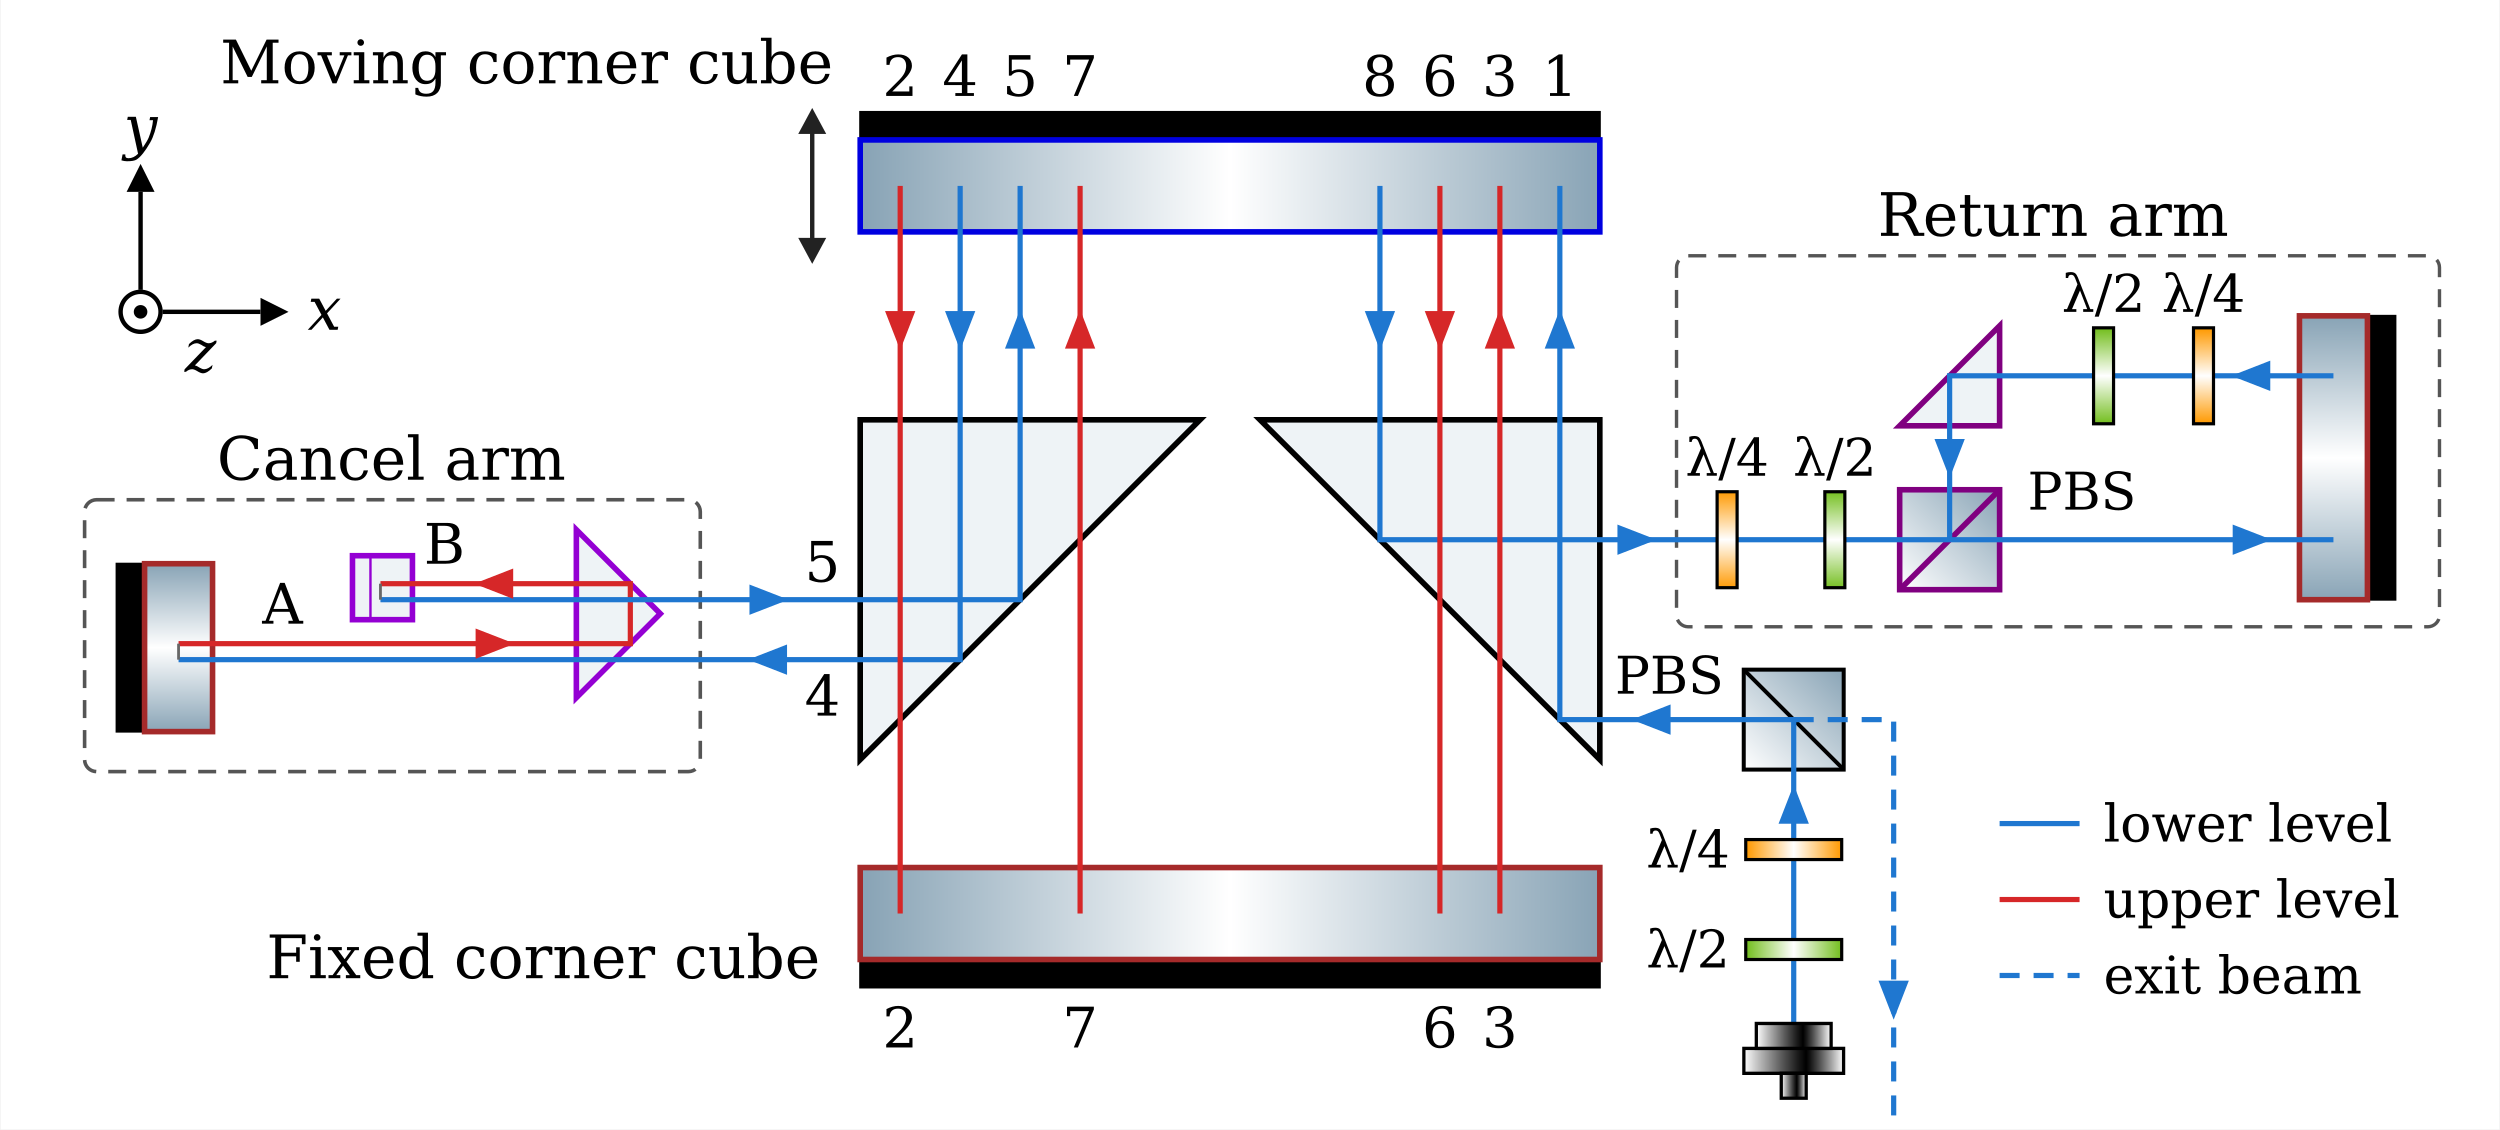
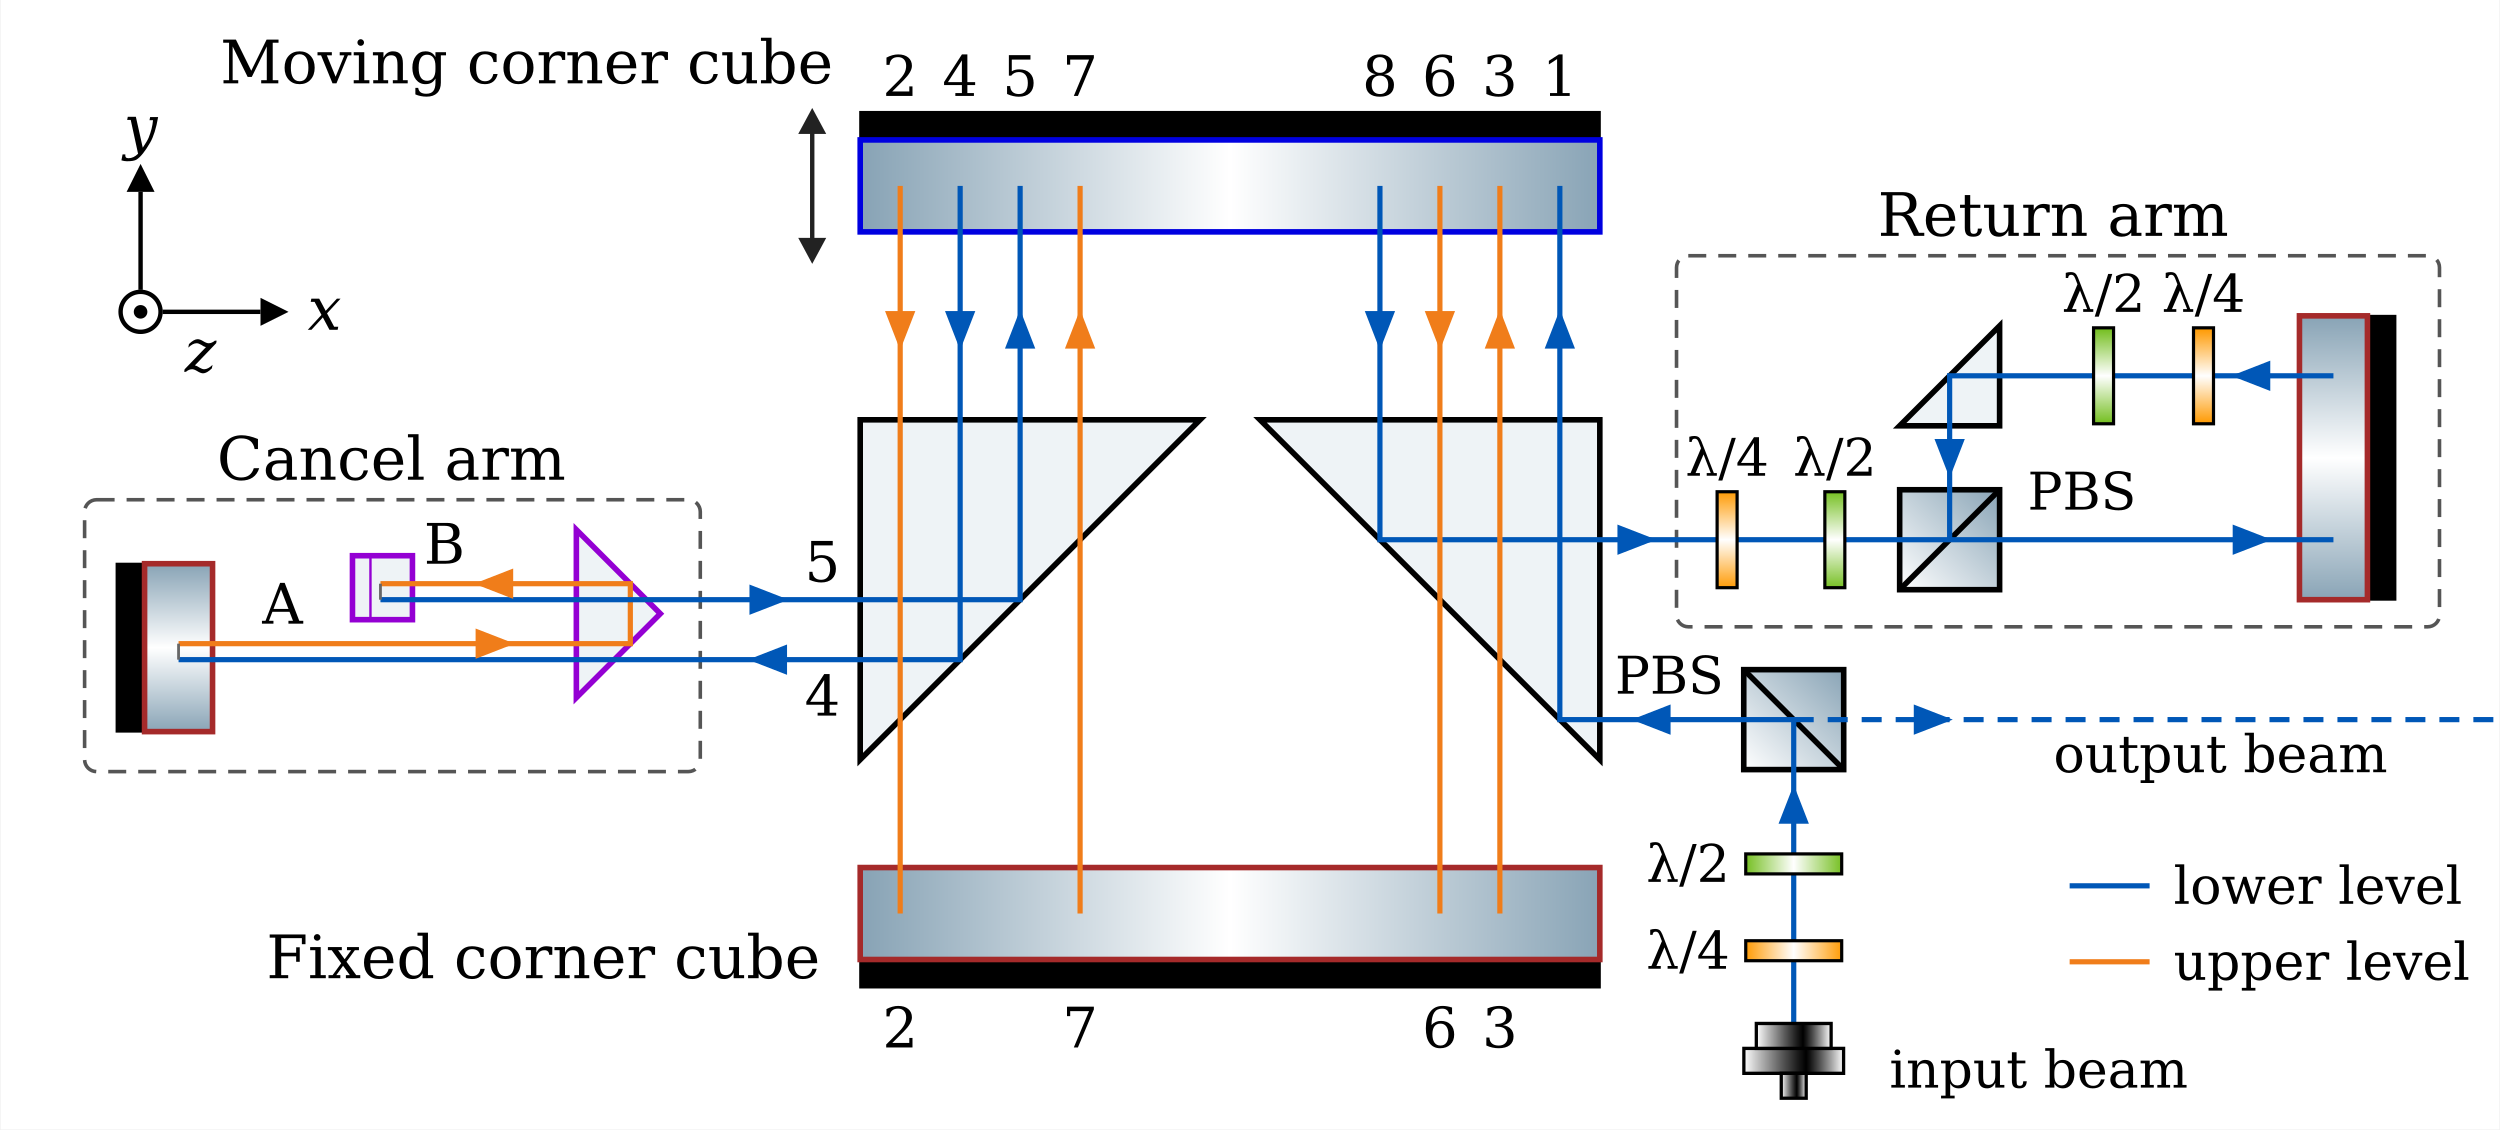
<svg xmlns="http://www.w3.org/2000/svg" xmlns:xlink="http://www.w3.org/1999/xlink" width="170mm" height="76.8mm" viewBox="0 40 1250 565" version="1.1" id="svg662">
  <defs id="defs436">
    <linearGradient id="g-mirror-h" x1="0" y1="0" x2="1" y2="0">
      <stop offset="0.006" stop-color="#89A4B6" id="stop352" />
      <stop offset="0.5" stop-color="#FFFFFF" id="stop354" />
      <stop offset="1" stop-color="#89A4B6" id="stop356" />
    </linearGradient>
    <linearGradient id="g-mirror-v" x1="0" y1="0" x2="0" y2="1">
      <stop offset="0.006" stop-color="#89A4B6" id="stop359" />
      <stop offset="0.5" stop-color="#FFFFFF" id="stop361" />
      <stop offset="1" stop-color="#89A4B6" id="stop363" />
    </linearGradient>
    <linearGradient id="g-bs" x1="0" y1="1" x2="1" y2="0">
      <stop offset="0" stop-color="#FFFFFF" id="stop366" />
      <stop offset="1" stop-color="#89A4B6" id="stop368" />
    </linearGradient>
    <linearGradient id="g-wp-half-v" x1="0" y1="0" x2="0" y2="1">
      <stop offset="0.006" stop-color="#73BE1E" id="stop371" />
      <stop offset="0.5" stop-color="#FFFFFF" id="stop373" />
      <stop offset="1" stop-color="#73BE1E" id="stop375" />
    </linearGradient>
-     <linearGradient id="g-wp-half-h" x1="0" y1="0" x2="1" y2="0">
+     <linearGradient id="g-wp-half-h" x1="421.798" y1="1052.932" x2="445.784" y2="1052.932" gradientTransform="matrix(2.067816,0,0,0.4836021,0,-42.82254)" gradientUnits="userSpaceOnUse">
      <stop offset="0.006" stop-color="#73BE1E" id="stop378" />
      <stop offset="0.5" stop-color="#FFFFFF" id="stop380" />
      <stop offset="1" stop-color="#73BE1E" id="stop382" />
    </linearGradient>
    <linearGradient id="g-wp-quarter-v" x1="0" y1="0" x2="0" y2="1">
      <stop offset="0.006" stop-color="#FF9900" id="stop385" />
      <stop offset="0.5" stop-color="#FFFFFF" id="stop387" />
      <stop offset="1" stop-color="#FF9900" id="stop389" />
    </linearGradient>
-     <linearGradient id="g-wp-quarter-h" x1="0" y1="0" x2="1" y2="0">
+     <linearGradient id="g-wp-quarter-h" x1="421.798" y1="949.541" x2="445.784" y2="949.541" gradientTransform="matrix(2.067816,0,0,0.4836021,0,50.60845)" gradientUnits="userSpaceOnUse">
      <stop offset="0.006" stop-color="#FF9900" id="stop392" />
      <stop offset="0.5" stop-color="#FFFFFF" id="stop394" />
      <stop offset="1" stop-color="#FF9900" id="stop396" />
    </linearGradient>
    <linearGradient xlink:href="#XMLID_4_" id="linearGradient4550" gradientUnits="userSpaceOnUse" gradientTransform="matrix(-0.8,0,0,-0.8,-254.9407,-236.2836)" x1="-329.772" y1="-295.824" x2="-329.772" y2="-324.17" />
    <g id="lib-fiber-coupler" transform="translate(66.83603 -983.956) translate(0,1.242188e-5)">
      <g style="display:inline" id="g3300" transform="translate(-67.21103,983.581)">
        <g id="g3230">
          <linearGradient gradientTransform="matrix(-0.8,0,0,-0.8,-254.9407,-236.2836)" y2="-324.17" x2="-329.772" y1="-295.824" x1="-329.772" gradientUnits="userSpaceOnUse" id="XMLID_4_">
            <stop id="stop3233" style="stop-color:#FFFFFF" offset="0" />
            <stop id="stop3235" style="stop-color:#C4C4C4" offset="0.131" />
            <stop id="stop3237" style="stop-color:#5C5C5C" offset="0.375" />
            <stop id="stop3239" style="stop-color:#1A1A1A" offset="0.544" />
            <stop id="stop3241" style="stop-color:#000000" offset="0.624" />
            <stop id="stop3243" style="stop-color:#151515" offset="0.666" />
            <stop id="stop3245" style="stop-color:#4C4C4C" offset="0.753" />
            <stop id="stop3247" style="stop-color:#A2A2A2" offset="0.876" />
            <stop id="stop3249" style="stop-color:#FFFFFF" offset="1" />
          </linearGradient>
          <rect id="rect3251" height="22.677" width="5.668" y="0.375" x="6.042" style="fill:url(#linearGradient4550);stroke:black;stroke-width:0.75" />
          <linearGradient gradientTransform="matrix(-0.8,0,0,-0.8,-254.9407,-236.2836)" y2="-320.627" x2="-336.857" y1="-299.366" x1="-336.857" gradientUnits="userSpaceOnUse" id="XMLID_5_">
            <stop id="stop3254" style="stop-color:#FFFFFF" offset="0" />
            <stop id="stop3256" style="stop-color:#C4C4C4" offset="0.131" />
            <stop id="stop3258" style="stop-color:#5C5C5C" offset="0.375" />
            <stop id="stop3260" style="stop-color:#1A1A1A" offset="0.544" />
            <stop id="stop3262" style="stop-color:#000000" offset="0.624" />
            <stop id="stop3264" style="stop-color:#151515" offset="0.666" />
            <stop id="stop3266" style="stop-color:#4C4C4C" offset="0.753" />
            <stop id="stop3268" style="stop-color:#A2A2A2" offset="0.876" />
            <stop id="stop3270" style="stop-color:#FFFFFF" offset="1" />
          </linearGradient>
          <rect id="rect3272" height="17.009" width="5.668" y="3.209" x="11.711" style="fill:url(#XMLID_5_);stroke:black;stroke-width:0.75" />
          <linearGradient gradientTransform="matrix(-0.8,0,0,-0.8,-254.9407,-236.2836)" y2="-313.541" x2="-322.689" y1="-306.454" x1="-322.689" gradientUnits="userSpaceOnUse" id="XMLID_6_">
            <stop id="stop3275" style="stop-color:#FFFFFF" offset="0" />
            <stop id="stop3277" style="stop-color:#C4C4C4" offset="0.131" />
            <stop id="stop3279" style="stop-color:#5C5C5C" offset="0.375" />
            <stop id="stop3281" style="stop-color:#1A1A1A" offset="0.544" />
            <stop id="stop3283" style="stop-color:#000000" offset="0.624" />
            <stop id="stop3285" style="stop-color:#151515" offset="0.666" />
            <stop id="stop3287" style="stop-color:#4C4C4C" offset="0.753" />
            <stop id="stop3289" style="stop-color:#A2A2A2" offset="0.876" />
            <stop id="stop3291" style="stop-color:#FFFFFF" offset="1" />
          </linearGradient>
          <rect id="rect3293" height="5.669" width="5.668" y="8.879" x="0.375" style="fill:url(#XMLID_6_);stroke:black;stroke-width:0.75" />
        </g>
      </g>
    </g>
    <linearGradient xlink:href="#g-wp-half-v" id="linearGradient926" x1="1853.177" y1="137.923" x2="1853.177" y2="161.91" gradientTransform="matrix(0.4836021,0,0,2.067816,15.57183,0)" gradientUnits="userSpaceOnUse" />
    <linearGradient xlink:href="#g-wp-quarter-v" id="linearGradient928" x1="1749.786" y1="137.923" x2="1749.786" y2="161.91" gradientTransform="matrix(0.4836021,0,0,2.067816,11.67887,0)" gradientUnits="userSpaceOnUse" />
  </defs>
  <rect x="0" y="40" width="1250" height="565" fill="white" id="rect438" />
  <g id="arm-boxes" fill="none" stroke="#555" stroke-width="1.8" stroke-dasharray="9 6">
    <rect x="42" y="290" width="308" height="136" rx="6" id="rect440" />
-     <rect x="838.375" y="167.949" width="381.676" height="185.609" rx="5.872" id="rect442" style="stroke-width:1.699" />
+     <rect x="838.375" y="167.949" width="381.676" height="185.609" rx="5.872" id="rect442" style="stroke-width:1.8" />
  </g>
  <text x="108.18" y="280" font-family="'DejaVu Serif', 'Times New Roman', Times, serif" font-size="30px" text-anchor="start" id="text445">Cancel arm</text>
  <text x="939.002" y="158" font-family="'DejaVu Serif', 'Times New Roman', Times, serif" font-size="30px" text-anchor="start" id="text447">Return arm</text>
  <g id="optics">
    <polygon points="430,250 600,250 430,420" fill="#eef3f6" stroke="#000" stroke-width="2.8" stroke-linejoin="miter" id="polygon449" />
    <polygon points="800,250 630,250 800,420" fill="#eef3f6" stroke="#000" stroke-width="2.8" stroke-linejoin="miter" id="polygon451" />
    <rect x="430" y="96" width="370" height="14" fill="#000" stroke="#000" stroke-width="1" id="rect453" />
    <rect x="430" y="110" width="370" height="46" fill="url(#g-mirror-h)" stroke="#0000e0" stroke-width="2.8" id="rect455" />
    <rect x="430" y="520" width="370" height="14" fill="#000" stroke="#000" stroke-width="1" id="rect457" />
    <rect x="430" y="474" width="370" height="46" fill="url(#g-mirror-h)" stroke="#a52a2a" stroke-width="2.8" id="rect459" />
    <rect x="58" y="322" width="14" height="84" fill="#000" stroke="#000" stroke-width="1" id="rect461" />
    <rect x="72" y="322" width="34" height="84" fill="url(#g-mirror-v)" stroke="#a52a2a" stroke-width="2.8" id="rect463" />
    <rect x="176" y="318" width="30" height="32" fill="#eef3f6" stroke="#9400d3" stroke-width="2.8" id="rect465" />
    <line x1="185" y1="318" x2="185" y2="350" stroke="#9400d3" stroke-width="1.2" id="line467" />
    <polygon points="288,305.0 330,347.0 288,389.0" fill="#eef3f6" stroke="#9400d3" stroke-width="2.8" stroke-linejoin="miter" id="polygon469" />
-     <rect x="950" y="285" width="50" height="50" fill="url(#g-bs)" stroke="#800080" stroke-width="2.8" id="rect471" />
-     <line x1="950" y1="335" x2="1000" y2="285" stroke="#800080" stroke-width="2.8" id="line473" />
-     <polygon points="950,253 1000,203 1000,253" fill="#eef3f6" stroke="#800080" stroke-width="2.8" stroke-linejoin="miter" id="polygon475" />
+     <rect x="950" y="285" width="50" height="50" fill="url(#g-bs)" stroke="#000" stroke-width="2.8" id="rect471" />
+     <line x1="950" y1="335" x2="1000" y2="285" stroke="#000" stroke-width="2.8" id="line473" />
+     <polygon points="950,253 1000,203 1000,253" fill="#eef3f6" stroke="#000" stroke-width="2.8" stroke-linejoin="miter" id="polygon475" />
    <rect x="1184" y="198" width="14" height="142" fill="#000" stroke="#000" stroke-width="1" id="rect477" />
    <rect x="1150" y="198" width="34" height="142" fill="url(#g-mirror-v)" stroke="#a52a2a" stroke-width="2.8" id="rect479" />
-     <rect x="872" y="375" width="50" height="50" fill="url(#g-bs)" stroke="#000" stroke-width="2.0" id="rect481" />
-     <line x1="872" y1="375" x2="922" y2="425" stroke="#000" stroke-width="2.0" id="line483" />
+     <rect x="872" y="375" width="50" height="50" fill="url(#g-bs)" stroke="#000" stroke-width="2.8" id="rect481" />
+     <line x1="872" y1="375" x2="922" y2="425" stroke="#000" stroke-width="2.8" id="line483" />
  </g>
  <g id="beams">
-     <polyline points="897,552 897,400 780,400 780,133.0" fill="none" stroke="#1f77d0" stroke-width="2.6" stroke-linejoin="miter" id="polyline488" />
-     <polyline points="690,133.0 690,310 1167.0,310" fill="none" stroke="#1f77d0" stroke-width="2.6" stroke-linejoin="miter" id="polyline490" />
-     <polyline points="1167.0,228 975,228 975,310" fill="none" stroke="#1f77d0" stroke-width="2.6" stroke-linejoin="miter" id="polyline492" />
-     <polyline points="480,133.0 480,370 89.0,370" fill="none" stroke="#1f77d0" stroke-width="2.6" stroke-linejoin="miter" id="polyline494" />
-     <polyline points="89.0,362 315.0,362 315.0,332 190,332" fill="none" stroke="#d62728" stroke-width="2.6" stroke-linejoin="miter" id="polyline496" />
-     <polyline points="190,340 510,340 510,133.0" fill="none" stroke="#1f77d0" stroke-width="2.6" stroke-linejoin="miter" id="polyline498" />
-     <line x1="450" y1="133.0" x2="450" y2="497.0" stroke="#d62728" stroke-width="2.6" id="line500" />
-     <line x1="540" y1="133.0" x2="540" y2="497.0" stroke="#d62728" stroke-width="2.6" id="line502" />
-     <line x1="720" y1="133.0" x2="720" y2="497.0" stroke="#d62728" stroke-width="2.6" id="line504" />
-     <line x1="750" y1="133.0" x2="750" y2="497.0" stroke="#d62728" stroke-width="2.6" id="line506" />
+     <polyline points="897,552 897,400 780,400 780,133.0" fill="none" stroke="#0057B7" stroke-width="2.6" stroke-linejoin="miter" id="polyline488" />
+     <polyline points="690,133.0 690,310 1167.0,310" fill="none" stroke="#0057B7" stroke-width="2.6" stroke-linejoin="miter" id="polyline490" />
+     <polyline points="1167.0,228 975,228 975,310" fill="none" stroke="#0057B7" stroke-width="2.6" stroke-linejoin="miter" id="polyline492" />
+     <polyline points="480,133.0 480,370 89.0,370" fill="none" stroke="#0057B7" stroke-width="2.6" stroke-linejoin="miter" id="polyline494" />
+     <polyline points="89.0,362 315.0,362 315.0,332 190,332" fill="none" stroke="#F07D1A" stroke-width="2.6" stroke-linejoin="miter" id="polyline496" />
+     <polyline points="190,340 510,340 510,133.0" fill="none" stroke="#0057B7" stroke-width="2.6" stroke-linejoin="miter" id="polyline498" />
+     <line x1="450" y1="133.0" x2="450" y2="497.0" stroke="#F07D1A" stroke-width="2.6" id="line500" />
+     <line x1="540" y1="133.0" x2="540" y2="497.0" stroke="#F07D1A" stroke-width="2.6" id="line502" />
+     <line x1="720" y1="133.0" x2="720" y2="497.0" stroke="#F07D1A" stroke-width="2.6" id="line504" />
+     <line x1="750" y1="133.0" x2="750" y2="497.0" stroke="#F07D1A" stroke-width="2.6" id="line506" />
    <line x1="89.0" y1="362" x2="89.0" y2="370" stroke="#666" stroke-width="1.4" id="line508" />
    <line x1="190" y1="332" x2="190" y2="340" stroke="#666" stroke-width="1.4" id="line510" />
-     <polyline points="897,400 947,400 947,605" fill="none" stroke="#1f77d0" stroke-width="2.6" stroke-linejoin="miter" stroke-dasharray="10 7" id="polyline512" />
+     <polyline points="897,400 1250,400" fill="none" stroke="#0057B7" stroke-width="2.6" stroke-linejoin="miter" stroke-dasharray="10 7" id="polyline512" />
  </g>
  <g id="waveplates">
    <rect x="858.679" y="286" width="10" height="48" fill="url(#g-wp-quarter-v)" stroke="#000000" stroke-width="1.6" id="rect515" style="fill:url(#linearGradient928)" />
    <text x="863.679" y="278" font-family="'DejaVu Serif', 'Times New Roman', Times, serif" font-size="26px" text-anchor="middle" id="text517">λ/4</text>
    <rect x="912.572" y="286" width="10" height="48" fill="url(#g-wp-half-v)" stroke="#000000" stroke-width="1.6" id="rect519" style="fill:url(#linearGradient926)" />
    <text x="917.572" y="278" font-family="'DejaVu Serif', 'Times New Roman', Times, serif" font-size="26px" text-anchor="middle" id="text521">λ/2</text>
    <rect x="1097" y="204" width="10" height="48" fill="url(#g-wp-quarter-v)" stroke="#000" stroke-width="1.6" id="rect523" />
    <text x="1102" y="196" font-family="DejaVu Serif, 'Times New Roman', Times, serif" font-size="26" text-anchor="middle" id="text525">λ/4</text>
    <rect x="1047" y="204" width="10" height="48" fill="url(#g-wp-half-v)" stroke="#000" stroke-width="1.6" id="rect527" />
    <text x="1052" y="196" font-family="DejaVu Serif, 'Times New Roman', Times, serif" font-size="26" text-anchor="middle" id="text529">λ/2</text>
-     <rect x="873" y="460" width="48" height="10" fill="url(#g-wp-quarter-h)" stroke="#000" stroke-width="1.6" id="rect531" />
-     <text x="865" y="474" font-family="DejaVu Serif, 'Times New Roman', Times, serif" font-size="26" text-anchor="end" id="text533">λ/4</text>
-     <rect x="873" y="510" width="48" height="10" fill="url(#g-wp-half-h)" stroke="#000" stroke-width="1.6" id="rect535" />
-     <text x="865" y="524" font-family="DejaVu Serif, 'Times New Roman', Times, serif" font-size="26" text-anchor="end" id="text537">λ/2</text>
+     <rect x="873" y="510.608" width="48" height="10" fill="url(#g-wp-quarter-h)" stroke="#000000" stroke-width="1.6" id="rect531" style="fill:url(#g-wp-quarter-h)" />
+     <text x="865" y="524.608" font-family="'DejaVu Serif', 'Times New Roman', Times, serif" font-size="26px" text-anchor="end" id="text533">λ/4</text>
+     <rect x="873" y="467.178" width="48" height="10" fill="url(#g-wp-half-h)" stroke="#000000" stroke-width="1.6" id="rect535" style="fill:url(#g-wp-half-h)" />
+     <text x="865" y="481.178" font-family="'DejaVu Serif', 'Times New Roman', Times, serif" font-size="26px" text-anchor="end" id="text537">λ/2</text>
  </g>
  <use xlink:href="#lib-fiber-coupler" transform="translate(872.06 589.41) rotate(-90) scale(2.2)" id="use540" />
  <g id="arrows">
-     <polygon points="450,214.0 443,196.0 457,196.0" fill="#d62728" stroke="#d62728" stroke-width="0.8" stroke-linejoin="miter" id="polygon542" />
-     <polygon points="480,214.0 473,196.0 487,196.0" fill="#1f77d0" stroke="#1f77d0" stroke-width="0.8" stroke-linejoin="miter" id="polygon544" />
-     <polygon points="510,196.0 503,214.0 517,214.0" fill="#1f77d0" stroke="#1f77d0" stroke-width="0.8" stroke-linejoin="miter" id="polygon546" />
-     <polygon points="540,196.0 533,214.0 547,214.0" fill="#d62728" stroke="#d62728" stroke-width="0.8" stroke-linejoin="miter" id="polygon548" />
-     <polygon points="690,214.0 683,196.0 697,196.0" fill="#1f77d0" stroke="#1f77d0" stroke-width="0.8" stroke-linejoin="miter" id="polygon550" />
-     <polygon points="720,214.0 713,196.0 727,196.0" fill="#d62728" stroke="#d62728" stroke-width="0.8" stroke-linejoin="miter" id="polygon552" />
-     <polygon points="750,196.0 743,214.0 757,214.0" fill="#d62728" stroke="#d62728" stroke-width="0.8" stroke-linejoin="miter" id="polygon554" />
-     <polygon points="780,196.0 773,214.0 787,214.0" fill="#1f77d0" stroke="#1f77d0" stroke-width="0.8" stroke-linejoin="miter" id="polygon556" />
-     <polygon points="375.0,370 393.0,363 393.0,377" fill="#1f77d0" stroke="#1f77d0" stroke-width="0.8" stroke-linejoin="miter" id="polygon558" />
-     <polygon points="393.0,340 375.0,333 375.0,347" fill="#1f77d0" stroke="#1f77d0" stroke-width="0.8" stroke-linejoin="miter" id="polygon560" />
-     <polygon points="256.0,362 238.0,355 238.0,369" fill="#d62728" stroke="#d62728" stroke-width="0.8" stroke-linejoin="miter" id="polygon562" />
-     <polygon points="238.0,332 256.0,325 256.0,339" fill="#d62728" stroke="#d62728" stroke-width="0.8" stroke-linejoin="miter" id="polygon564" />
-     <polygon points="817,317 835,310 817,303 " fill="#1f77d0" stroke="#1f77d0" stroke-width="0.8" stroke-linejoin="miter" id="polygon566" transform="translate(-7.785915)" />
-     <polygon points="817.0,400 835.0,393 835.0,407" fill="#1f77d0" stroke="#1f77d0" stroke-width="0.8" stroke-linejoin="miter" id="polygon568" />
-     <polygon points="1135.0,310 1117.0,303 1117.0,317" fill="#1f77d0" stroke="#1f77d0" stroke-width="0.8" stroke-linejoin="miter" id="polygon570" />
-     <polygon points="1117.0,228 1135.0,221 1135.0,235" fill="#1f77d0" stroke="#1f77d0" stroke-width="0.8" stroke-linejoin="miter" id="polygon572" />
-     <polygon points="975,278.0 968,260.0 982,260.0" fill="#1f77d0" stroke="#1f77d0" stroke-width="0.8" stroke-linejoin="miter" id="polygon574" />
-     <polygon points="897,531 890,549 904,549 " fill="#1f77d0" stroke="#1f77d0" stroke-width="0.8" stroke-linejoin="miter" id="polygon576" transform="translate(0,-97.32395)" />
-     <polygon points="947,549.0 940,531.0 954,531.0" fill="#1f77d0" stroke="#1f77d0" stroke-width="0.8" stroke-linejoin="miter" id="polygon578" />
+     <polygon points="450,214.0 443,196.0 457,196.0" fill="#F07D1A" stroke="#F07D1A" stroke-width="0.8" stroke-linejoin="miter" id="polygon542" />
+     <polygon points="480,214.0 473,196.0 487,196.0" fill="#0057B7" stroke="#0057B7" stroke-width="0.8" stroke-linejoin="miter" id="polygon544" />
+     <polygon points="510,196.0 503,214.0 517,214.0" fill="#0057B7" stroke="#0057B7" stroke-width="0.8" stroke-linejoin="miter" id="polygon546" />
+     <polygon points="540,196.0 533,214.0 547,214.0" fill="#F07D1A" stroke="#F07D1A" stroke-width="0.8" stroke-linejoin="miter" id="polygon548" />
+     <polygon points="690,214.0 683,196.0 697,196.0" fill="#0057B7" stroke="#0057B7" stroke-width="0.8" stroke-linejoin="miter" id="polygon550" />
+     <polygon points="720,214.0 713,196.0 727,196.0" fill="#F07D1A" stroke="#F07D1A" stroke-width="0.8" stroke-linejoin="miter" id="polygon552" />
+     <polygon points="750,196.0 743,214.0 757,214.0" fill="#F07D1A" stroke="#F07D1A" stroke-width="0.8" stroke-linejoin="miter" id="polygon554" />
+     <polygon points="780,196.0 773,214.0 787,214.0" fill="#0057B7" stroke="#0057B7" stroke-width="0.8" stroke-linejoin="miter" id="polygon556" />
+     <polygon points="375.0,370 393.0,363 393.0,377" fill="#0057B7" stroke="#0057B7" stroke-width="0.8" stroke-linejoin="miter" id="polygon558" />
+     <polygon points="393.0,340 375.0,333 375.0,347" fill="#0057B7" stroke="#0057B7" stroke-width="0.8" stroke-linejoin="miter" id="polygon560" />
+     <polygon points="256.0,362 238.0,355 238.0,369" fill="#F07D1A" stroke="#F07D1A" stroke-width="0.8" stroke-linejoin="miter" id="polygon562" />
+     <polygon points="238.0,332 256.0,325 256.0,339" fill="#F07D1A" stroke="#F07D1A" stroke-width="0.8" stroke-linejoin="miter" id="polygon564" />
+     <polygon points="817,317 835,310 817,303 " fill="#0057B7" stroke="#0057B7" stroke-width="0.8" stroke-linejoin="miter" id="polygon566" transform="translate(-7.785915)" />
+     <polygon points="817.0,400 835.0,393 835.0,407" fill="#0057B7" stroke="#0057B7" stroke-width="0.8" stroke-linejoin="miter" id="polygon568" />
+     <polygon points="1135.0,310 1117.0,303 1117.0,317" fill="#0057B7" stroke="#0057B7" stroke-width="0.8" stroke-linejoin="miter" id="polygon570" />
+     <polygon points="1117.0,228 1135.0,221 1135.0,235" fill="#0057B7" stroke="#0057B7" stroke-width="0.8" stroke-linejoin="miter" id="polygon572" />
+     <polygon points="975,278.0 968,260.0 982,260.0" fill="#0057B7" stroke="#0057B7" stroke-width="0.8" stroke-linejoin="miter" id="polygon574" />
+     <polygon points="897,531 890,549 904,549 " fill="#0057B7" stroke="#0057B7" stroke-width="0.8" stroke-linejoin="miter" id="polygon576" transform="translate(0,-97.32395)" />
+     <polygon points="938,407 956,400 938,393 " fill="#0057b7" stroke="#0057b7" stroke-width="0.8" stroke-linejoin="miter" id="polygon578" transform="translate(19.46479)" />
  </g>
  <g id="labels">
    <text x="450" y="88" font-family="DejaVu Serif, 'Times New Roman', Times, serif" font-size="28" text-anchor="middle" id="text581">2</text>
    <text x="480" y="88" font-family="DejaVu Serif, 'Times New Roman', Times, serif" font-size="28" text-anchor="middle" id="text583">4</text>
    <text x="510" y="88" font-family="DejaVu Serif, 'Times New Roman', Times, serif" font-size="28" text-anchor="middle" id="text585">5</text>
    <text x="540" y="88" font-family="DejaVu Serif, 'Times New Roman', Times, serif" font-size="28" text-anchor="middle" id="text587">7</text>
    <text x="690" y="88" font-family="DejaVu Serif, 'Times New Roman', Times, serif" font-size="28" text-anchor="middle" id="text589">8</text>
    <text x="720" y="88" font-family="DejaVu Serif, 'Times New Roman', Times, serif" font-size="28" text-anchor="middle" id="text591">6</text>
    <text x="750" y="88" font-family="DejaVu Serif, 'Times New Roman', Times, serif" font-size="28" text-anchor="middle" id="text593">3</text>
    <text x="780" y="88" font-family="DejaVu Serif, 'Times New Roman', Times, serif" font-size="28" text-anchor="middle" id="text595">1</text>
    <text x="450" y="564" font-family="DejaVu Serif, 'Times New Roman', Times, serif" font-size="28" text-anchor="middle" id="text597">2</text>
    <text x="540" y="564" font-family="DejaVu Serif, 'Times New Roman', Times, serif" font-size="28" text-anchor="middle" id="text599">7</text>
    <text x="720" y="564" font-family="DejaVu Serif, 'Times New Roman', Times, serif" font-size="28" text-anchor="middle" id="text601">6</text>
    <text x="750" y="564" font-family="DejaVu Serif, 'Times New Roman', Times, serif" font-size="28" text-anchor="middle" id="text603">3</text>
    <text x="109.826" y="81.678" font-family="'DejaVu Serif', 'Times New Roman', Times, serif" font-size="30px" text-anchor="start" id="text605">Moving corner cube</text>
    <text x="410" y="529.358" font-family="'DejaVu Serif', 'Times New Roman', Times, serif" font-size="30px" text-anchor="end" id="text607">Fixed corner cube</text>
    <text x="420" y="331" font-family="DejaVu Serif, 'Times New Roman', Times, serif" font-size="28" text-anchor="end" id="text609">5</text>
    <text x="420" y="398" font-family="DejaVu Serif, 'Times New Roman', Times, serif" font-size="28" text-anchor="end" id="text611">4</text>
    <text x="141.0" y="352" font-family="DejaVu Serif, 'Times New Roman', Times, serif" font-size="28" text-anchor="middle" id="text613">A</text>
    <text x="222.0" y="322" font-family="DejaVu Serif, 'Times New Roman', Times, serif" font-size="28" text-anchor="middle" id="text615">B</text>
    <text x="1041.18" y="294.927" font-family="'DejaVu Serif', 'Times New Roman', Times, serif" font-size="26px" text-anchor="middle" id="text617">PBS</text>
    <text x="862" y="387" font-family="DejaVu Serif, 'Times New Roman', Times, serif" font-size="26" text-anchor="end" id="text619">PBS</text>
  </g>
  <g id="motion" stroke="#222" stroke-width="2.2" fill="#222">
    <line x1="406" y1="106" x2="406" y2="160" id="line622" />
    <polygon points="406,94 399,107 413,107" stroke="none" id="polygon624" />
    <polygon points="406,172 399,159 413,159" stroke="none" id="polygon626" />
  </g>
  <g id="axes" stroke="#000" stroke-width="2.2" fill="#000">
    <line x1="81" y1="196" x2="130" y2="196" id="line629" />
    <polygon points="144,196 130,189 130,203" stroke="none" id="polygon631" />
    <line x1="70" y1="185" x2="70" y2="136" id="line633" />
    <polygon points="70,122 63,136 77,136" stroke="none" id="polygon635" />
    <circle cx="70" cy="196" r="10" fill="white" id="circle637" />
    <circle cx="70" cy="196" r="3.4" stroke="none" id="circle639" />
  </g>
  <text x="162" y="205" font-family="DejaVu Serif, 'Times New Roman', Times, serif" font-size="30" text-anchor="middle" font-style="italic" id="text642">x</text>
  <text x="70" y="114" font-family="DejaVu Serif, 'Times New Roman', Times, serif" font-size="30" text-anchor="middle" font-style="italic" id="text644">y</text>
  <text x="100" y="226" font-family="DejaVu Serif, 'Times New Roman', Times, serif" font-size="30" text-anchor="middle" font-style="italic" id="text646">z</text>
-   <line x1="1000" y1="452" x2="1040" y2="452" stroke="#1f77d0" stroke-width="2.6" id="line648" />
-   <text x="1052" y="461" font-family="DejaVu Serif, 'Times New Roman', Times, serif" font-size="26" text-anchor="start" id="text650">lower level</text>
-   <line x1="1000" y1="490" x2="1040" y2="490" stroke="#d62728" stroke-width="2.6" id="line652" />
-   <text x="1052" y="499" font-family="DejaVu Serif, 'Times New Roman', Times, serif" font-size="26" text-anchor="start" id="text654">upper level</text>
-   <line x1="1000" y1="528" x2="1040" y2="528" stroke="#1f77d0" stroke-width="2.6" stroke-dasharray="10 7" id="line656" />
-   <text x="1052" y="537" font-family="DejaVu Serif, 'Times New Roman', Times, serif" font-size="26" text-anchor="start" id="text658">exit beam</text>
+   <line x1="1035.037" y1="483.144" x2="1075.036" y2="483.144" stroke="#0057b7" stroke-width="2.6" id="line648" />
+   <text x="1087.036" y="492.144" font-family="'DejaVu Serif', 'Times New Roman', Times, serif" font-size="26px" text-anchor="start" id="text650">lower level</text>
+   <line x1="1035.037" y1="521.144" x2="1075.036" y2="521.144" stroke="#f07d1a" stroke-width="2.6" id="line652" />
+   <text x="1087.036" y="530.144" font-family="'DejaVu Serif', 'Times New Roman', Times, serif" font-size="26px" text-anchor="start" id="text654">upper level</text>
+   <text x="1026.947" y="426.298" font-family="'DejaVu Serif', 'Times New Roman', Times, serif" font-size="26px" text-anchor="start" id="text658">output beam</text>
+   <text x="944.892" y="584.086" font-family="'DejaVu Serif', 'Times New Roman', Times, serif" font-size="26px" text-anchor="start" id="text658-0">
+     <tspan id="tspan1954" x="944.892" y="584.086">input beam</tspan>
+   </text>
</svg>
